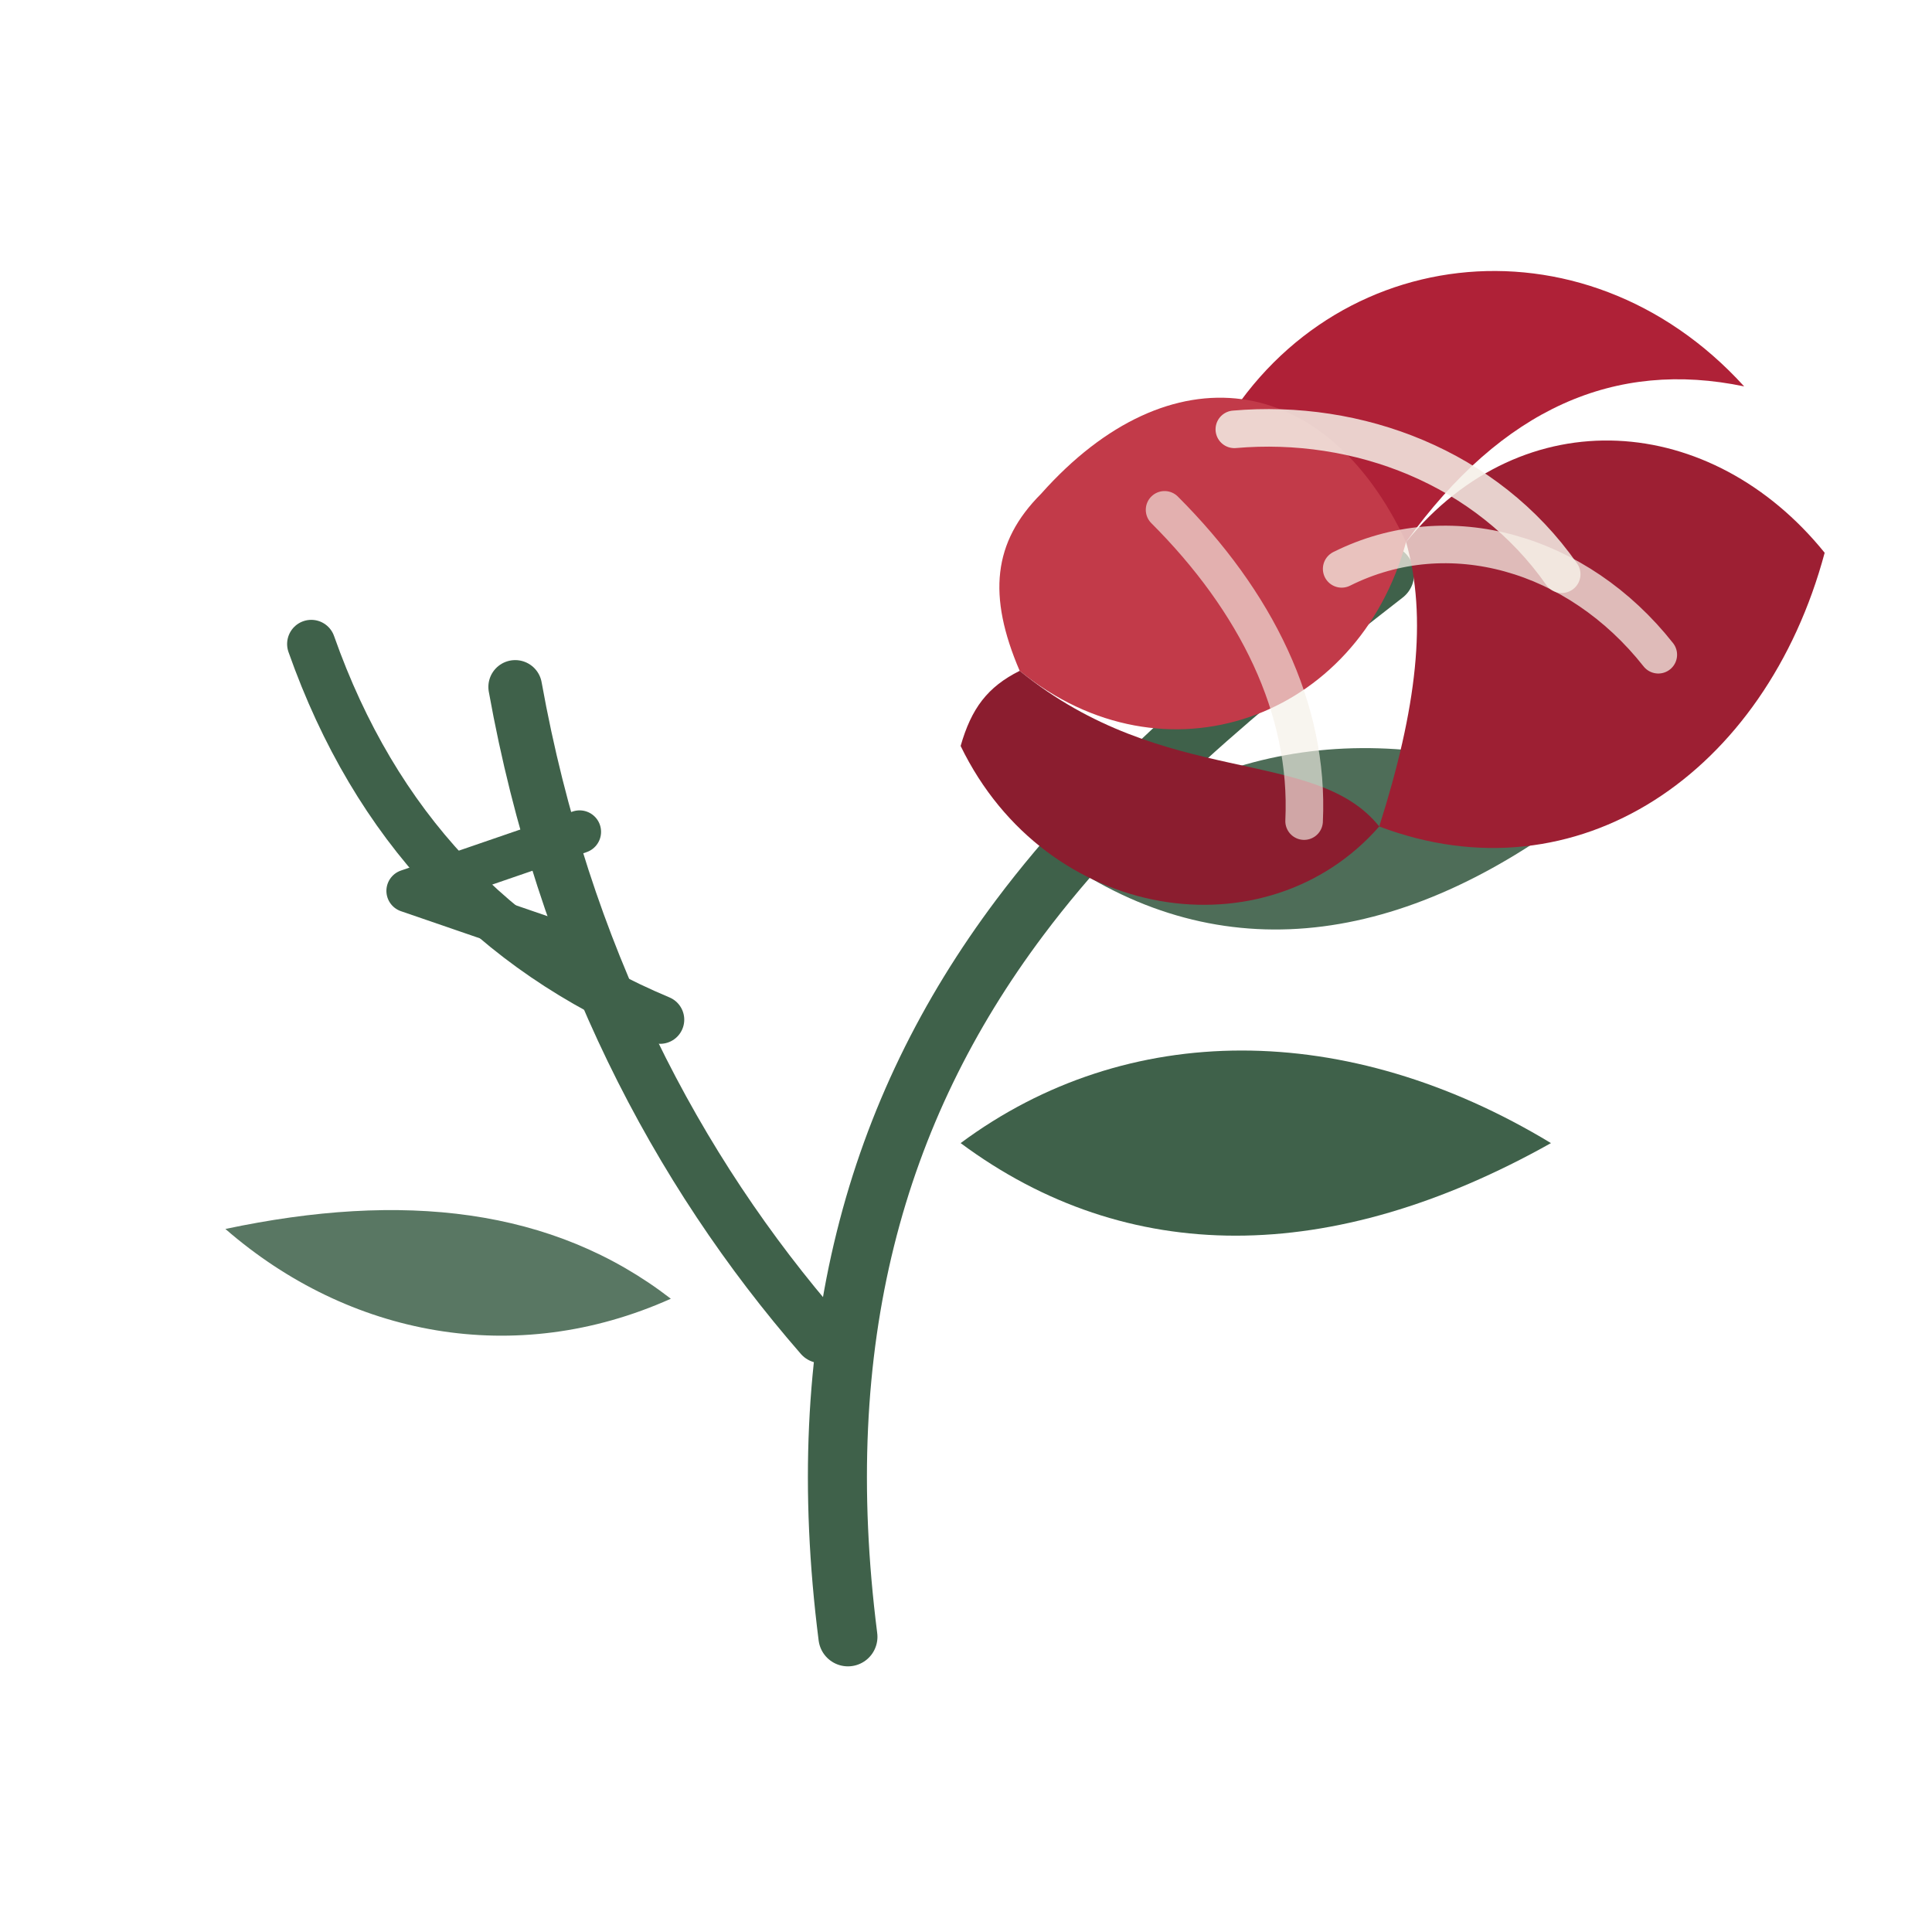
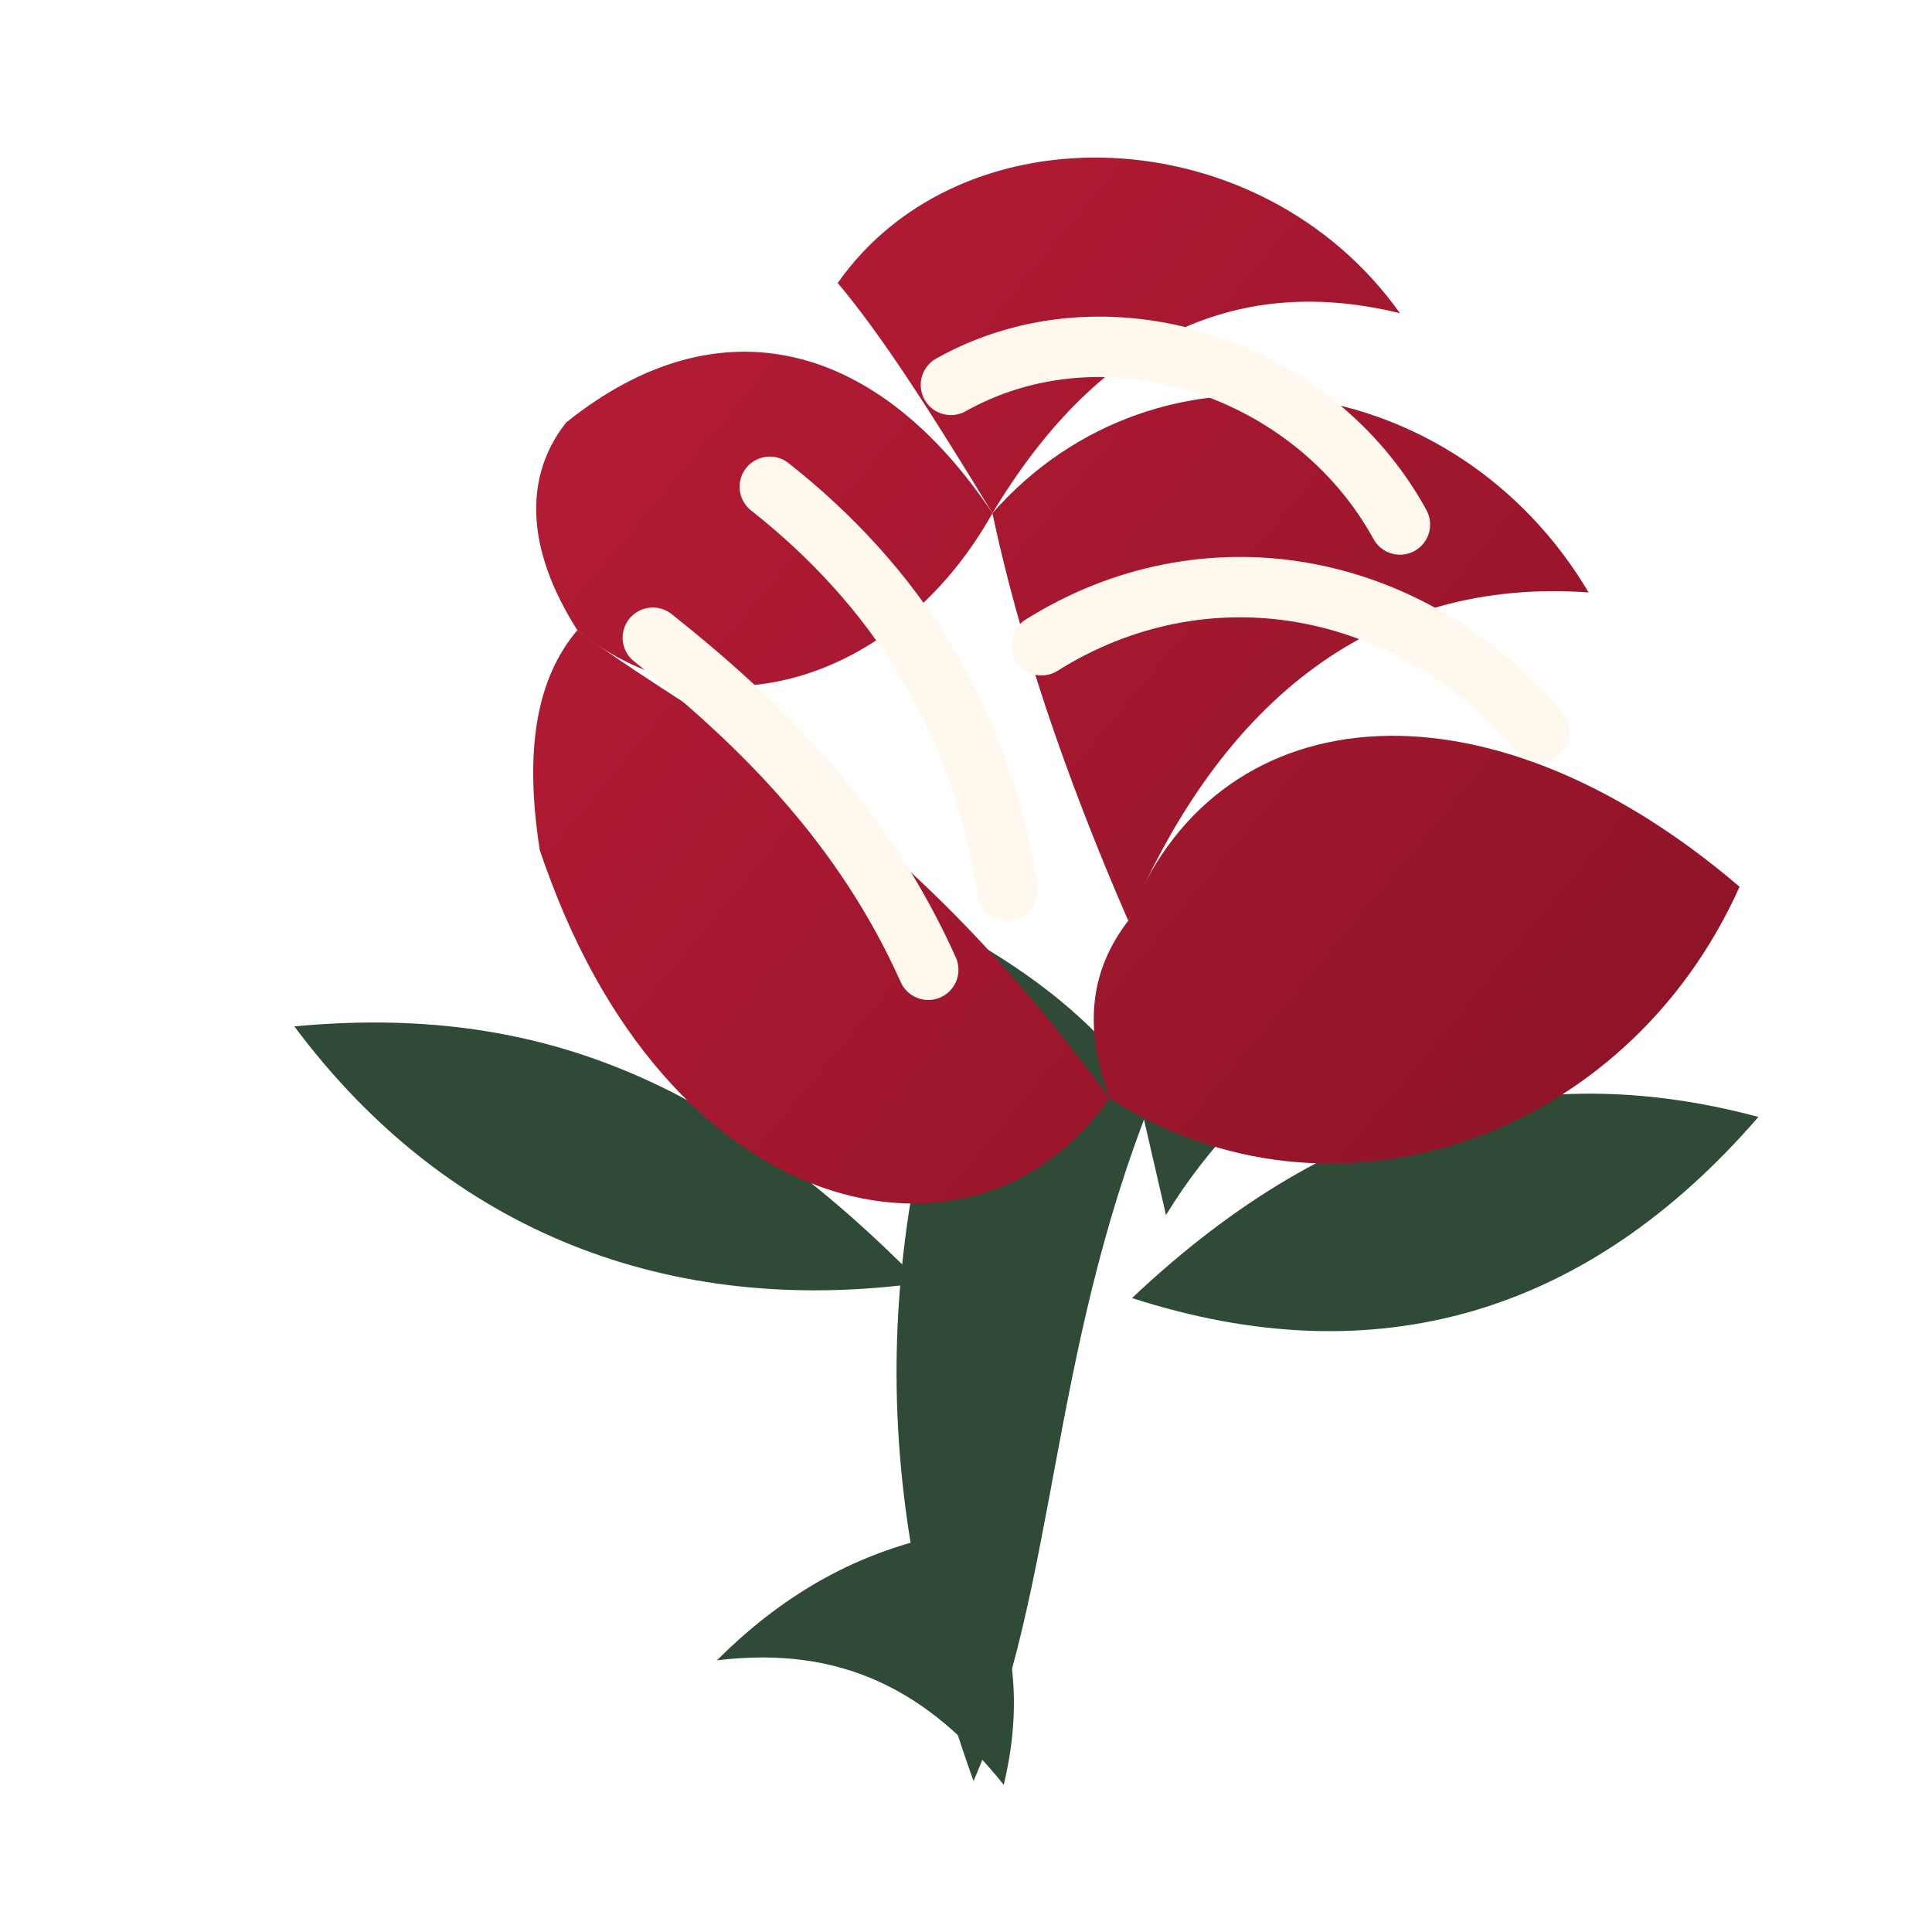
- <svg xmlns="http://www.w3.org/2000/svg" viewBox="0 0 360 360" role="img" aria-labelledby="title desc">
-   <g fill="none" stroke="#3f614a" stroke-linecap="round" stroke-linejoin="round">
-     <path d="M158 305 C151 250 163 207 190 171 C208 147 231 128 258 107" stroke-width="11" />
-     <path d="M153 249 C126 218 105 178 96 128" stroke-width="10" />
-     <path d="M123 190 C92 177 70 154 58 120" stroke-width="9" />
-     <path d="M108 155 L76 166 L108 177" stroke-width="8" />
+ <svg xmlns="http://www.w3.org/2000/svg" viewBox="0 0 512 512" role="img" aria-labelledby="title desc">
+   <defs>
+     <linearGradient id="petal" x1="128" y1="52" x2="426" y2="300" gradientUnits="userSpaceOnUse">
+       <stop offset="0" stop-color="#b91c36" />
+       <stop offset="1" stop-color="#8f1428" />
+     </linearGradient>
+   </defs>
+   <g fill="#2f4b37">
+     <path d="M259 250 C237 316 225 380 258 472 C280 421 278 360 305 292 C293 273 276 260 259 250Z" />
+     <path d="M244 340 C191 286 142 266 78 272 C119 327 178 349 244 340Z" />
+     <path d="M300 344 C355 292 410 281 466 296 C421 348 365 365 300 344Z" />
+     <path d="M254 406 C230 410 209 421 190 440 C223 436 246 448 266 473 C272 448 268 426 254 406Z" />
+     <path d="M303 296 C320 282 339 274 359 271 C335 288 320 304 309 322Z" />
  </g>
-   <path d="M179 213 C210 190 251 190 289 213 C248 236 210 236 179 213Z" fill="#3f614a" />
-   <path d="M199 161 C226 137 260 133 297 149 C263 176 229 181 199 161Z" fill="#3f614a" opacity=".92" />
-   <path d="M125 242 C96 255 65 249 42 229 C75 222 103 225 125 242Z" fill="#3f614a" opacity=".86" />
-   <path d="M226 83 C246 45 295 39 325 72 C301 67 280 76 262 101 C251 91 240 85 226 83Z" fill="#af2137" />
-   <path d="M194 92 C218 65 247 69 262 101 C253 134 217 147 190 125 C184 111 185 101 194 92Z" fill="#c23a49" />
-   <path d="M262 101 C284 74 319 77 340 103 C329 144 294 168 257 154 C264 132 266 115 262 101Z" fill="#9d1f33" />
-   <path d="M190 125 C217 147 245 139 257 154 C236 178 195 172 179 139 C181 132 184 128 190 125Z" fill="#8b1d2f" />
-   <path d="M230 80 C253 78 277 87 291 107" fill="none" stroke="#f5efe6" stroke-width="7" stroke-linecap="round" opacity=".85" />
-   <path d="M250 106 C270 96 294 103 309 122" fill="none" stroke="#f5efe6" stroke-width="7" stroke-linecap="round" opacity=".75" />
-   <path d="M217 95 C234 112 244 132 243 153" fill="none" stroke="#f5efe6" stroke-width="7" stroke-linecap="round" opacity=".65" />
+   <g fill="url(#petal)">
+     <path d="M222 75 C255 28 334 31 371 83 C326 72 290 91 263 136 C246 108 233 88 222 75Z" />
+     <path d="M150 112 C191 79 233 91 263 136 C239 179 190 197 153 167 C139 145 139 126 150 112Z" />
+     <path d="M263 136 C307 86 386 98 421 157 C365 153 324 185 299 244 C282 205 270 169 263 136Z" />
+     <path d="M299 244 C321 185 392 176 461 235 C431 302 353 329 294 291 C287 272 289 257 299 244Z" />
+     <path d="M153 167 C192 196 236 212 294 291 C242 323 165 293 143 225 C139 199 142 180 153 167Z" />
+     <path d="M215 244 C249 263 271 283 294 291 C259 342 176 325 143 225 C166 222 191 228 215 244Z" />
+   </g>
+   <g fill="none" stroke="#fff8ef" stroke-width="16" stroke-linecap="round" stroke-linejoin="round">
+     <path d="M252 102 C293 79 348 97 371 139" />
+     <path d="M204 129 C237 155 260 190 267 236" />
+     <path d="M276 171 C319 144 373 153 408 194" />
+     <path d="M173 169 C202 192 229 219 246 257" />
+   </g>
</svg>
